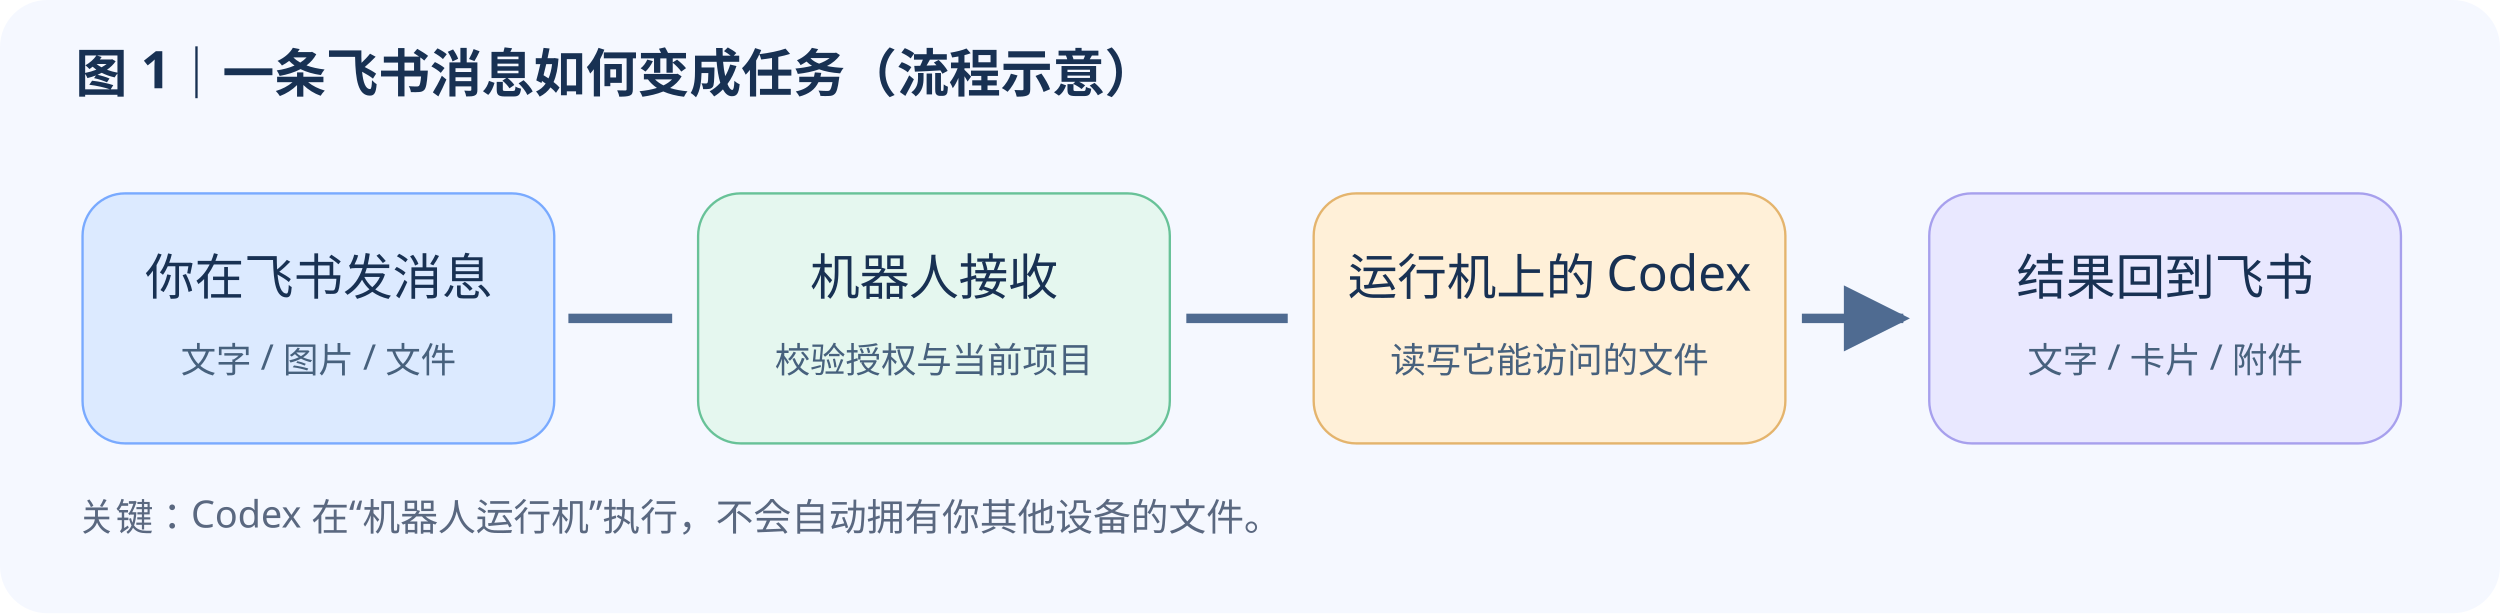
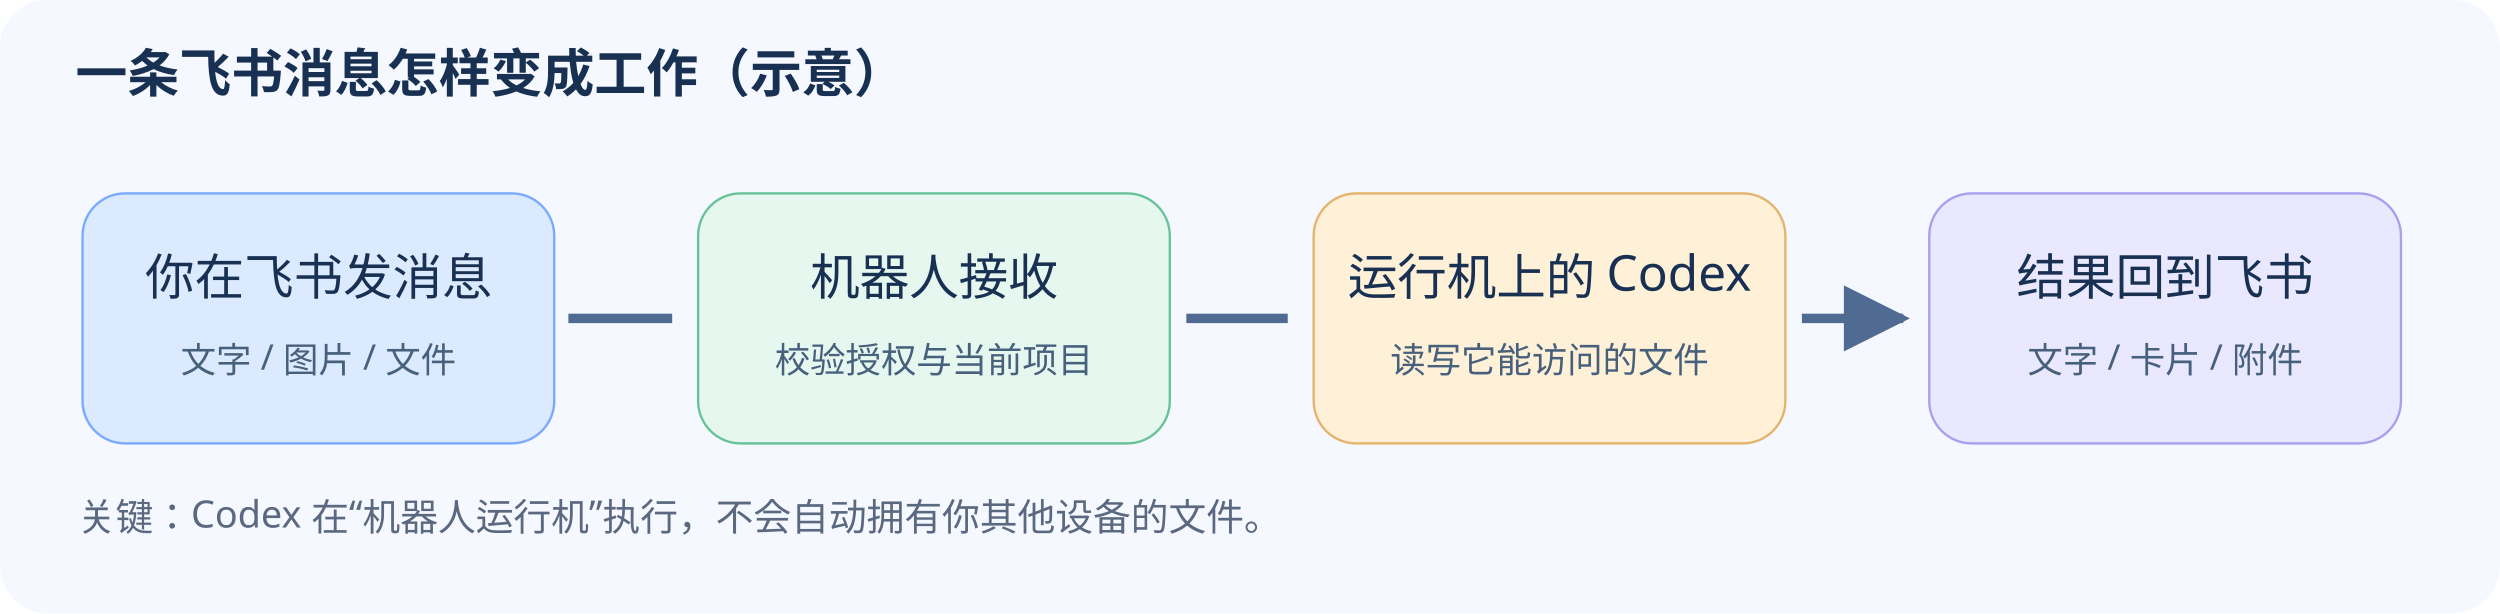
<svg xmlns="http://www.w3.org/2000/svg" width="1060" height="260" viewBox="0 0 1060 260">
  <rect width="1060" height="260" rx="20" fill="#f5f8ff" />
-   <text x="32" y="39" font-size="22" font-family="sans-serif" font-weight="700" fill="#183153">图 1｜一条飞书消息如何变成任务（流程示意）</text>
+   <text x="32" y="39" font-size="22" font-family="sans-serif" font-weight="700" fill="#183153">一条飞书消息怎样变成工作（示意）</text>
  <g font-family="sans-serif" text-anchor="middle">
    <rect x="35" y="82" width="200" height="106" rx="18" fill="#dceaff" stroke="#79aaff" />
    <text x="135" y="125" font-size="21" fill="#183153">你在飞书发消息</text>
    <text x="135" y="158" font-size="15" fill="#47617d">文字 / 图片 / 文件</text>
    <rect x="296" y="82" width="200" height="106" rx="18" fill="#e5f7ef" stroke="#68c298" />
    <text x="396" y="125" font-size="21" fill="#183153">机器人接收</text>
    <text x="396" y="158" font-size="15" fill="#47617d">校验授权与当前项目</text>
    <rect x="557" y="82" width="200" height="106" rx="18" fill="#fff0d8" stroke="#e4b46d" />
    <text x="657" y="125" font-size="21" fill="#183153">运行机上的 Codex</text>
    <text x="657" y="158" font-size="15" fill="#47617d">读写它能访问的文件</text>
    <rect x="818" y="82" width="200" height="106" rx="18" fill="#e9e8ff" stroke="#a7a0ed" />
    <text x="918" y="125" font-size="21" fill="#183153">结果回到飞书</text>
    <text x="918" y="158" font-size="15" fill="#47617d">文字 / 卡片 / 附件</text>
  </g>
  <path d="M241 135h44m218 0h43m218 0h43" stroke="#4f6b91" stroke-width="4" marker-end="url(#arrow)" />
  <defs>
    <marker id="arrow" viewBox="0 0 10 10" refX="9" refY="5" markerWidth="7" markerHeight="7" orient="auto">
      <path d="M0 0l10 5-10 5z" fill="#4f6b91" />
    </marker>
  </defs>
  <text x="33" y="225" font-size="16" font-family="sans-serif" fill="#5a6880">关键：Codex 在“机器人运行机”执行，不会自动拥有你其他设备的文件。</text>
</svg>
